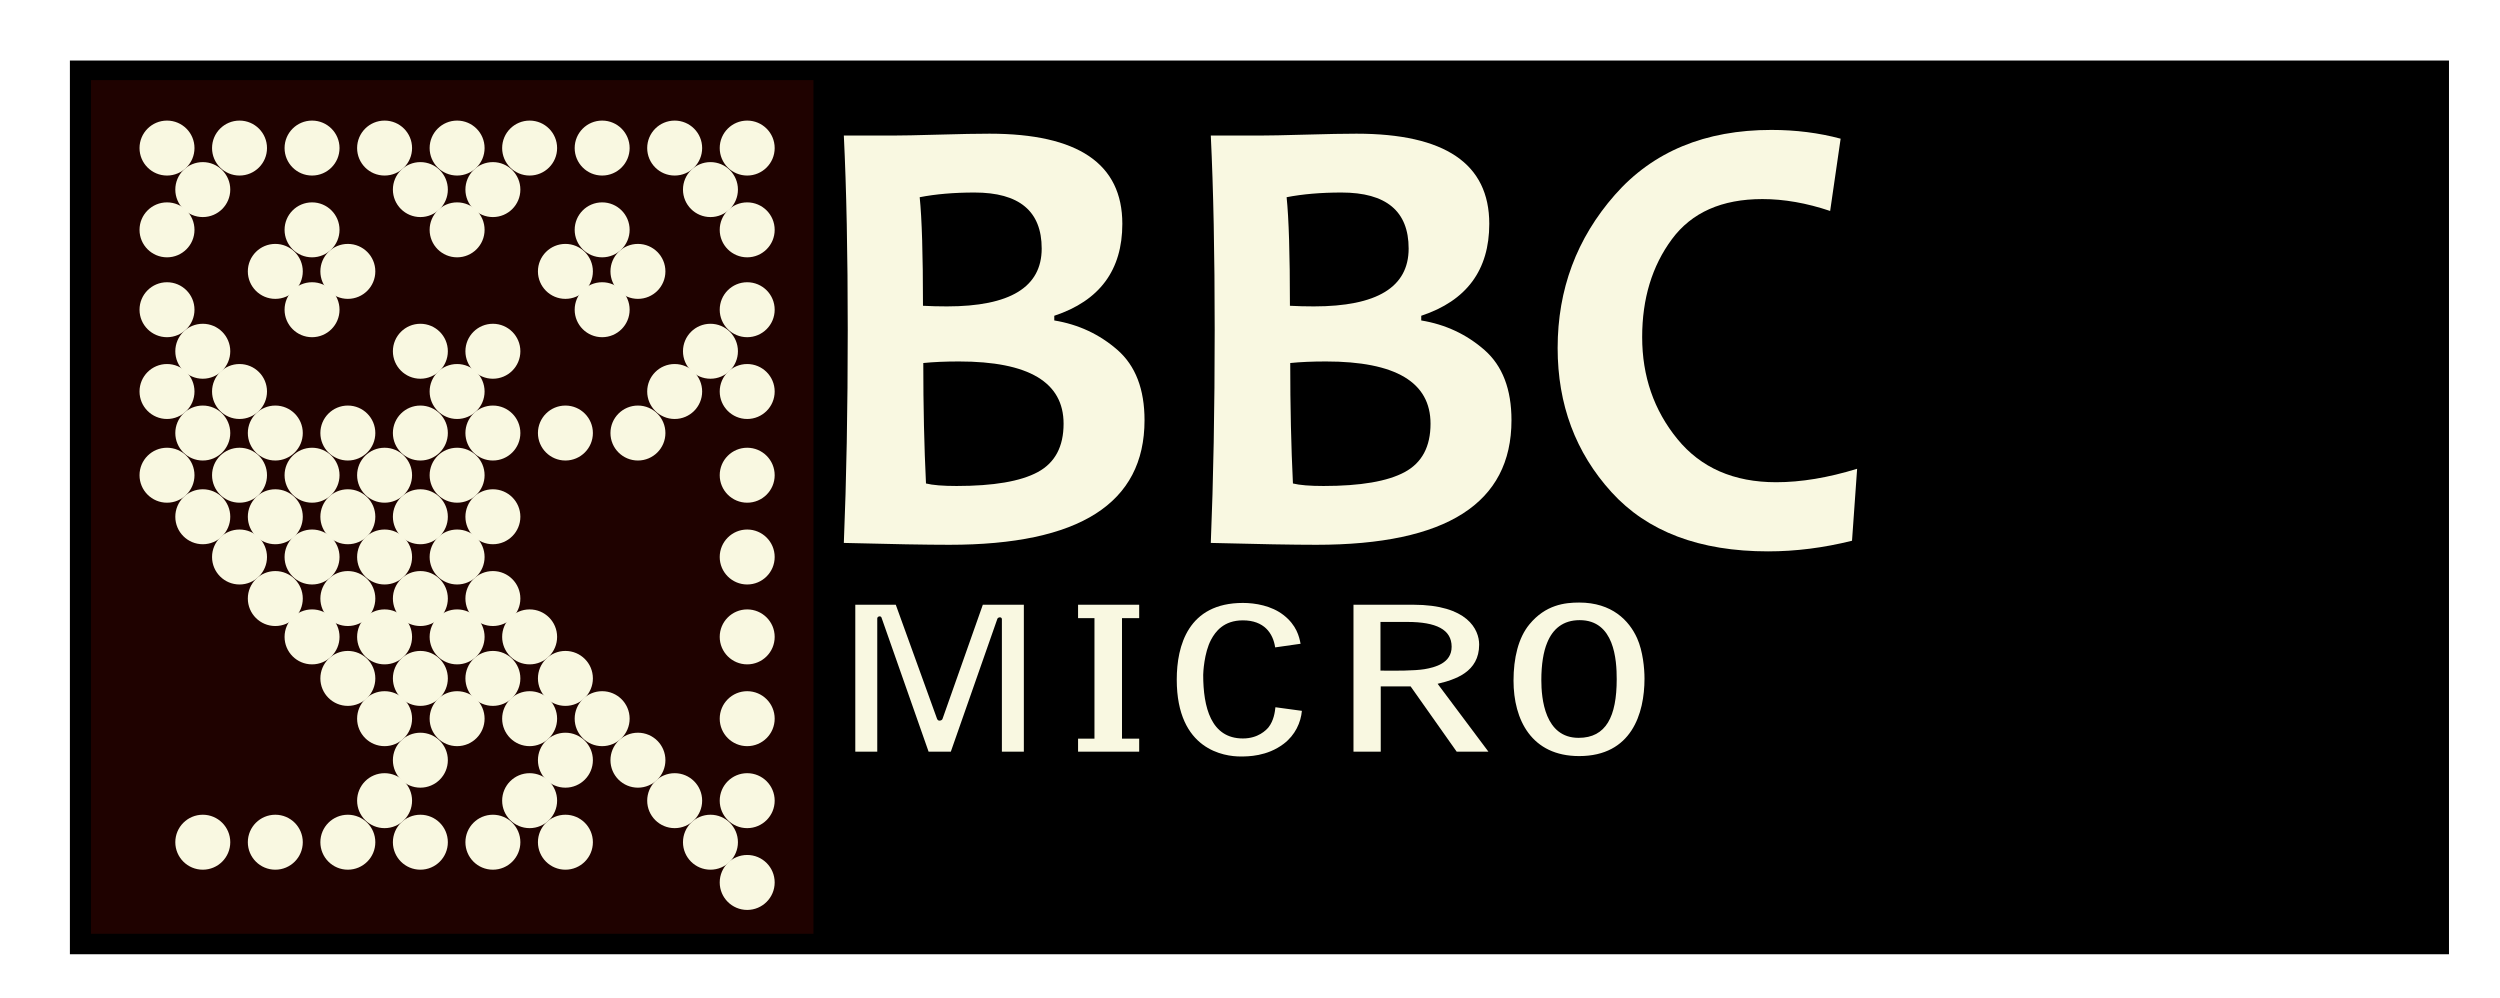
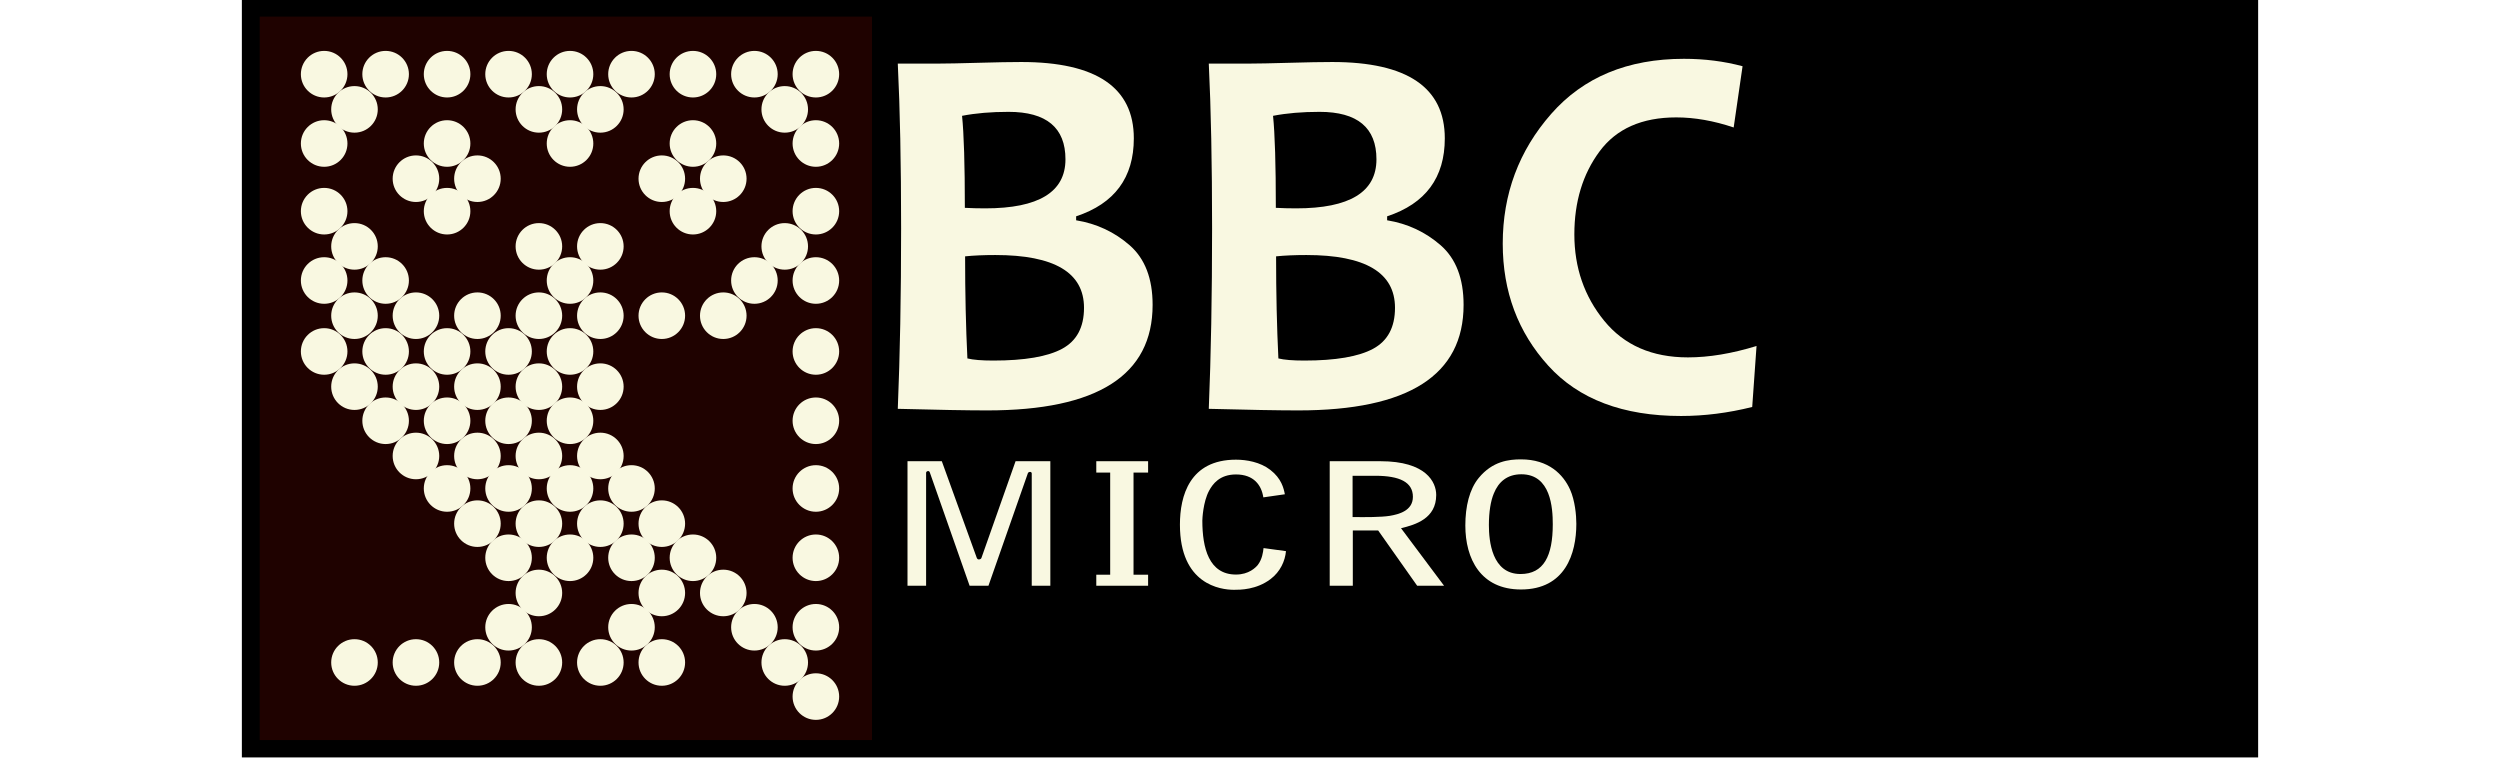
- <svg xmlns="http://www.w3.org/2000/svg" version="1.1" id="Layer_3" x="0px" y="0px" width="169.5px" height="67.609px" viewBox="187.964 0 169.5 67.609" enable-background="new 187.964 0 169.5 67.609" xml:space="preserve">
+ <svg xmlns="http://www.w3.org/2000/svg" version="1.1" id="Layer_3" x="0px" y="0px" width="200px" height="60.594px" viewBox="173.354 4.104 200 60.594" enable-background="new 173.354 4.104 200 60.594" xml:space="preserve">
  <rect x="192.703" y="4.104" width="161.302" height="60.594" />
  <rect x="194.132" y="5.432" fill="#1F0200" width="48.983" height="57.878" />
  <g>
-     <path fill="#F9F8E1" d="M265.563,28.495c0,5.628-4.411,8.442-13.232,8.442c-1.531,0-3.916-0.042-7.155-0.127   c0.176-4.271,0.265-9.086,0.265-14.446c0-5.147-0.088-9.538-0.265-13.173h3.293c0.624,0,1.67-0.021,3.14-0.063   s2.619-0.064,3.445-0.064c6.003,0,9.004,2.037,9.004,6.109c0,3.14-1.538,5.218-4.614,6.236v0.318   c1.639,0.269,3.069,0.937,4.289,2.004C264.953,24.801,265.563,26.388,265.563,28.495z M258.591,16.85   c0-2.531-1.518-3.797-4.553-3.797c-1.396,0-2.636,0.106-3.719,0.318c0.148,1.429,0.223,3.882,0.223,7.361   c0.515,0.028,1.057,0.042,1.626,0.042C256.45,20.773,258.591,19.466,258.591,16.85z M260.075,28.729   c0-2.814-2.364-4.222-7.094-4.222c-0.935,0-1.741,0.036-2.418,0.106c0,2.956,0.061,5.678,0.183,8.167   c0.46,0.114,1.151,0.17,2.073,0.17c2.507,0,4.343-0.314,5.508-0.944S260.075,30.284,260.075,28.729z" />
-     <path fill="#F9F8E1" d="M290.442,28.495c0,5.628-4.411,8.442-13.232,8.442c-1.531,0-3.916-0.042-7.154-0.127   c0.176-4.271,0.264-9.086,0.264-14.446c0-5.147-0.088-9.538-0.264-13.173h3.292c0.623,0,1.67-0.021,3.14-0.063   c1.471-0.042,2.619-0.064,3.445-0.064c6.003,0,9.004,2.037,9.004,6.109c0,3.14-1.537,5.218-4.613,6.236v0.318   c1.64,0.269,3.069,0.937,4.289,2.004C289.832,24.801,290.442,26.388,290.442,28.495z M283.47,16.85   c0-2.531-1.518-3.797-4.553-3.797c-1.396,0-2.636,0.106-3.72,0.318c0.149,1.429,0.224,3.882,0.224,7.361   c0.515,0.028,1.057,0.042,1.626,0.042C281.329,20.773,283.47,19.466,283.47,16.85z M284.954,28.729   c0-2.814-2.365-4.222-7.093-4.222c-0.935,0-1.742,0.036-2.419,0.106c0,2.956,0.061,5.678,0.183,8.167   c0.46,0.114,1.151,0.17,2.073,0.17c2.507,0,4.343-0.314,5.508-0.944S284.954,30.284,284.954,28.729z" />
-     <path fill="#F9F8E1" d="M313.877,31.783l-0.346,4.879c-1.925,0.48-3.821,0.721-5.691,0.721c-4.647,0-8.188-1.339-10.62-4.02   c-2.433-2.68-3.648-5.936-3.648-9.769c0-3.973,1.291-7.431,3.872-10.373c2.581-2.941,6.122-4.412,10.62-4.412   c1.653,0,3.219,0.198,4.695,0.594l-0.711,4.9c-1.6-0.538-3.131-0.806-4.594-0.806c-2.751,0-4.797,0.909-6.139,2.726   c-1.342,1.817-2.012,4.027-2.012,6.629c0,2.659,0.795,4.964,2.389,6.915c1.592,1.952,3.824,2.928,6.696,2.928   C310.07,32.695,311.899,32.392,313.877,31.783z" />
+     <path fill="#F9F8E1" d="M265.563,28.495c0,5.628-4.41,8.442-13.231,8.442c-1.531,0-3.916-0.042-7.155-0.127   c0.176-4.271,0.266-9.086,0.266-14.446c0-5.147-0.088-9.538-0.266-13.173h3.293c0.624,0,1.67-0.021,3.141-0.063   c1.47-0.042,2.619-0.063,3.445-0.063c6.002,0,9.004,2.037,9.004,6.108c0,3.141-1.539,5.219-4.615,6.236v0.318   c1.64,0.269,3.07,0.937,4.289,2.004C264.953,24.801,265.563,26.388,265.563,28.495z M258.591,16.85   c0-2.531-1.518-3.798-4.553-3.798c-1.396,0-2.636,0.106-3.72,0.318c0.148,1.429,0.224,3.882,0.224,7.361   c0.515,0.027,1.058,0.042,1.626,0.042C256.45,20.773,258.591,19.466,258.591,16.85z M260.075,28.729   c0-2.814-2.364-4.223-7.095-4.223c-0.935,0-1.74,0.036-2.418,0.106c0,2.956,0.062,5.678,0.184,8.167   c0.46,0.114,1.15,0.17,2.072,0.17c2.508,0,4.344-0.314,5.509-0.944S260.075,30.284,260.075,28.729z" />
+     <path fill="#F9F8E1" d="M290.441,28.495c0,5.628-4.41,8.442-13.231,8.442c-1.531,0-3.916-0.042-7.153-0.127   c0.176-4.271,0.264-9.086,0.264-14.446c0-5.147-0.088-9.538-0.264-13.173h3.291c0.623,0,1.67-0.021,3.141-0.063   s2.619-0.063,3.445-0.063c6.002,0,9.004,2.037,9.004,6.108c0,3.141-1.537,5.219-4.613,6.236v0.318   c1.64,0.269,3.068,0.937,4.289,2.004C289.832,24.801,290.441,26.388,290.441,28.495z M283.47,16.85   c0-2.531-1.518-3.798-4.553-3.798c-1.396,0-2.636,0.106-3.72,0.318c0.148,1.429,0.224,3.882,0.224,7.361   c0.515,0.027,1.058,0.042,1.626,0.042C281.329,20.773,283.47,19.466,283.47,16.85z M284.954,28.729   c0-2.814-2.365-4.223-7.093-4.223c-0.936,0-1.742,0.036-2.42,0.106c0,2.956,0.062,5.678,0.184,8.167   c0.46,0.114,1.15,0.17,2.073,0.17c2.507,0,4.343-0.314,5.508-0.944S284.954,30.284,284.954,28.729z" />
+     <path fill="#F9F8E1" d="M313.877,31.783l-0.346,4.879c-1.926,0.48-3.821,0.721-5.691,0.721c-4.646,0-8.188-1.339-10.62-4.02   c-2.433-2.68-3.647-5.937-3.647-9.77c0-3.973,1.291-7.431,3.871-10.372c2.582-2.941,6.123-4.412,10.621-4.412   c1.652,0,3.219,0.197,4.694,0.594l-0.711,4.899c-1.6-0.537-3.131-0.806-4.594-0.806c-2.751,0-4.797,0.909-6.14,2.727   c-1.342,1.816-2.012,4.026-2.012,6.629c0,2.658,0.795,4.964,2.389,6.915c1.593,1.951,3.824,2.928,6.697,2.928   C310.07,32.695,311.898,32.392,313.877,31.783z" />
  </g>
  <g>
-     <path fill="#F9F8E1" d="M250.922,50.963l-3.193-9.094c-0.018-0.041-0.054-0.081-0.126-0.081s-0.161,0.054-0.161,0.136v9.039h-1.489   v-9.962h2.745l2.798,7.736c0.036,0.081,0.09,0.122,0.162,0.122c0.108,0,0.198-0.055,0.215-0.136l2.727-7.723h2.781v9.962h-1.489   v-8.984c0-0.082-0.072-0.123-0.126-0.123c-0.072,0-0.144,0.027-0.179,0.096l-3.157,9.012H250.922z" />
-     <path fill="#F9F8E1" d="M261.057,50.081h1.112V41.91h-1.112v-0.909h4.144v0.909h-1.166v8.171h1.166v0.882h-4.144V50.081z" />
-     <path fill="#F9F8E1" d="M274.42,43.893c-0.144-0.965-0.753-1.833-2.188-1.833c-1.31,0-1.866,0.773-2.152,1.303   c-0.484,0.896-0.539,2.28-0.539,2.39c0,2.185,0.521,4.315,2.691,4.315c1.041,0,1.579-0.569,1.74-0.76   c0.358-0.462,0.43-1.032,0.466-1.357l1.794,0.244c-0.072,0.787-0.448,1.642-1.237,2.239c-1.13,0.855-2.422,0.855-2.924,0.855   c-1.077,0-4.323-0.421-4.323-5.212c0-2.294,0.771-5.198,4.484-5.198c0.843,0,1.938,0.189,2.745,0.814   c0.897,0.691,1.076,1.479,1.166,1.954L274.42,43.893z" />
-     <path fill="#F9F8E1" d="M279.73,41.001h4.054c3.678,0,4.467,1.683,4.467,2.701c0,1.872-1.632,2.375-2.816,2.659l3.444,4.602h-2.152   l-3.122-4.424h-2.027v4.424h-1.848V41.001z M281.56,42.168v3.299c1.004,0.014,2.296,0.014,2.977-0.096   c0.719-0.122,1.848-0.407,1.848-1.52c0-1.168-1.039-1.684-3.013-1.684H281.56z" />
-     <path fill="#F9F8E1" d="M298.959,43.268c0.395,0.882,0.502,2.049,0.502,2.742c0,2.375-0.879,5.252-4.431,5.252   c-3.229,0-4.449-2.457-4.449-5.117c0-1.52,0.324-2.904,1.077-3.813c1.095-1.33,2.403-1.479,3.372-1.479   C297.255,40.852,298.421,42.073,298.959,43.268z M295.067,42.046c-1.13,0-1.829,0.597-2.206,1.534   c-0.252,0.597-0.395,1.479-0.395,2.523c0,1.264,0.232,3.923,2.529,3.923c1.865,0,2.582-1.452,2.582-3.977   C297.578,44.733,297.417,42.046,295.067,42.046z" />
+     <path fill="#F9F8E1" d="M250.922,50.963l-3.193-9.094c-0.018-0.041-0.054-0.081-0.125-0.081c-0.072,0-0.162,0.054-0.162,0.136   v9.039h-1.488v-9.962h2.745l2.798,7.736c0.036,0.081,0.09,0.122,0.162,0.122c0.107,0,0.197-0.055,0.215-0.136L254.6,41h2.781v9.962   h-1.488v-8.983c0-0.082-0.072-0.123-0.127-0.123c-0.072,0-0.144,0.026-0.179,0.096l-3.157,9.012H250.922z" />
+     <path fill="#F9F8E1" d="M261.057,50.081h1.112V41.91h-1.112v-0.909h4.145v0.909h-1.166v8.171h1.166v0.882h-4.145V50.081z" />
+     <path fill="#F9F8E1" d="M274.42,43.893c-0.145-0.966-0.753-1.833-2.188-1.833c-1.311,0-1.866,0.772-2.152,1.303   c-0.484,0.896-0.539,2.28-0.539,2.39c0,2.186,0.521,4.315,2.691,4.315c1.041,0,1.578-0.569,1.74-0.76   c0.357-0.462,0.43-1.032,0.465-1.357l1.795,0.244c-0.072,0.787-0.448,1.642-1.237,2.239c-1.13,0.854-2.422,0.854-2.924,0.854   c-1.077,0-4.323-0.421-4.323-5.212c0-2.294,0.771-5.198,4.484-5.198c0.843,0,1.938,0.189,2.744,0.814   c0.897,0.69,1.076,1.479,1.166,1.954L274.42,43.893z" />
+     <path fill="#F9F8E1" d="M279.73,41.001h4.054c3.678,0,4.467,1.684,4.467,2.701c0,1.872-1.632,2.375-2.815,2.659l3.443,4.602h-2.152   l-3.121-4.424h-2.027v4.424h-1.848V41.001z M281.561,42.168v3.299c1.004,0.015,2.295,0.015,2.977-0.096   c0.719-0.122,1.848-0.407,1.848-1.52c0-1.168-1.039-1.685-3.013-1.685L281.561,42.168L281.561,42.168z" />
+     <path fill="#F9F8E1" d="M298.959,43.268c0.395,0.882,0.502,2.049,0.502,2.741c0,2.375-0.879,5.253-4.431,5.253   c-3.229,0-4.449-2.457-4.449-5.117c0-1.521,0.324-2.904,1.077-3.813c1.095-1.33,2.402-1.479,3.372-1.479   C297.255,40.852,298.421,42.073,298.959,43.268z M295.066,42.046c-1.129,0-1.828,0.598-2.205,1.534   c-0.252,0.597-0.396,1.479-0.396,2.523c0,1.264,0.232,3.923,2.529,3.923c1.864,0,2.582-1.452,2.582-3.978   C297.578,44.733,297.417,42.046,295.066,42.046z" />
  </g>
  <circle fill="#F9F8E1" cx="199.287" cy="10.039" r="1.863" />
  <circle fill="#F9F8E1" cx="204.204" cy="10.039" r="1.863" />
  <circle fill="#F9F8E1" cx="209.121" cy="10.039" r="1.863" />
  <circle fill="#F9F8E1" cx="214.039" cy="10.039" r="1.863" />
  <circle fill="#F9F8E1" cx="218.956" cy="10.039" r="1.863" />
  <circle fill="#F9F8E1" cx="223.873" cy="10.039" r="1.863" />
  <circle fill="#F9F8E1" cx="228.79" cy="10.039" r="1.863" />
  <circle fill="#F9F8E1" cx="233.707" cy="10.039" r="1.863" />
  <circle fill="#F9F8E1" cx="238.624" cy="10.039" r="1.863" />
  <circle fill="#F9F8E1" cx="201.713" cy="12.854" r="1.863" />
  <circle fill="#F9F8E1" cx="216.465" cy="12.854" r="1.863" />
  <circle fill="#F9F8E1" cx="221.382" cy="12.854" r="1.863" />
  <circle fill="#F9F8E1" cx="236.133" cy="12.854" r="1.863" />
  <circle fill="#F9F8E1" cx="199.287" cy="15.584" r="1.863" />
  <circle fill="#F9F8E1" cx="209.121" cy="15.584" r="1.863" />
  <circle fill="#F9F8E1" cx="218.956" cy="15.584" r="1.863" />
  <circle fill="#F9F8E1" cx="228.79" cy="15.584" r="1.863" />
  <circle fill="#F9F8E1" cx="238.624" cy="15.584" r="1.863" />
  <circle fill="#F9F8E1" cx="206.63" cy="18.4" r="1.863" />
  <circle fill="#F9F8E1" cx="211.548" cy="18.4" r="1.863" />
  <circle fill="#F9F8E1" cx="226.299" cy="18.4" r="1.863" />
  <circle fill="#F9F8E1" cx="231.216" cy="18.4" r="1.863" />
  <circle fill="#F9F8E1" cx="199.287" cy="20.999" r="1.863" />
  <circle fill="#F9F8E1" cx="209.121" cy="20.999" r="1.863" />
  <circle fill="#F9F8E1" cx="228.79" cy="20.999" r="1.863" />
  <circle fill="#F9F8E1" cx="238.624" cy="20.999" r="1.863" />
  <circle fill="#F9F8E1" cx="201.713" cy="23.815" r="1.863" />
  <circle fill="#F9F8E1" cx="216.465" cy="23.815" r="1.863" />
  <circle fill="#F9F8E1" cx="221.382" cy="23.815" r="1.863" />
  <circle fill="#F9F8E1" cx="236.133" cy="23.815" r="1.863" />
  <circle fill="#F9F8E1" cx="199.287" cy="26.544" r="1.863" />
  <circle fill="#F9F8E1" cx="204.204" cy="26.544" r="1.863" />
  <circle fill="#F9F8E1" cx="218.956" cy="26.544" r="1.863" />
  <circle fill="#F9F8E1" cx="233.707" cy="26.544" r="1.863" />
  <circle fill="#F9F8E1" cx="238.624" cy="26.544" r="1.863" />
  <circle fill="#F9F8E1" cx="201.713" cy="29.36" r="1.863" />
  <circle fill="#F9F8E1" cx="206.63" cy="29.36" r="1.863" />
  <circle fill="#F9F8E1" cx="211.548" cy="29.36" r="1.863" />
  <circle fill="#F9F8E1" cx="216.465" cy="29.36" r="1.863" />
  <circle fill="#F9F8E1" cx="221.382" cy="29.36" r="1.863" />
  <circle fill="#F9F8E1" cx="226.299" cy="29.36" r="1.863" />
  <circle fill="#F9F8E1" cx="231.216" cy="29.36" r="1.863" />
  <circle fill="#F9F8E1" cx="199.287" cy="32.22" r="1.863" />
  <circle fill="#F9F8E1" cx="204.204" cy="32.22" r="1.863" />
  <circle fill="#F9F8E1" cx="209.121" cy="32.22" r="1.863" />
  <circle fill="#F9F8E1" cx="214.039" cy="32.22" r="1.863" />
  <circle fill="#F9F8E1" cx="218.956" cy="32.22" r="1.863" />
  <circle fill="#F9F8E1" cx="238.624" cy="32.22" r="1.863" />
  <circle fill="#F9F8E1" cx="201.713" cy="35.036" r="1.863" />
  <circle fill="#F9F8E1" cx="206.63" cy="35.036" r="1.863" />
  <circle fill="#F9F8E1" cx="211.548" cy="35.036" r="1.863" />
  <circle fill="#F9F8E1" cx="216.465" cy="35.036" r="1.863" />
  <circle fill="#F9F8E1" cx="221.382" cy="35.036" r="1.863" />
  <circle fill="#F9F8E1" cx="204.204" cy="37.765" r="1.863" />
  <circle fill="#F9F8E1" cx="209.121" cy="37.765" r="1.863" />
  <circle fill="#F9F8E1" cx="214.039" cy="37.765" r="1.863" />
  <circle fill="#F9F8E1" cx="218.956" cy="37.765" r="1.863" />
  <circle fill="#F9F8E1" cx="238.624" cy="37.765" r="1.863" />
  <circle fill="#F9F8E1" cx="206.63" cy="40.581" r="1.863" />
  <circle fill="#F9F8E1" cx="211.548" cy="40.581" r="1.863" />
  <circle fill="#F9F8E1" cx="216.465" cy="40.581" r="1.863" />
  <circle fill="#F9F8E1" cx="221.382" cy="40.581" r="1.863" />
  <circle fill="#F9F8E1" cx="209.121" cy="43.181" r="1.863" />
  <circle fill="#F9F8E1" cx="214.039" cy="43.181" r="1.863" />
  <circle fill="#F9F8E1" cx="218.956" cy="43.181" r="1.863" />
  <circle fill="#F9F8E1" cx="223.873" cy="43.181" r="1.863" />
  <circle fill="#F9F8E1" cx="238.624" cy="43.181" r="1.863" />
  <circle fill="#F9F8E1" cx="211.548" cy="45.996" r="1.863" />
  <circle fill="#F9F8E1" cx="216.465" cy="45.996" r="1.863" />
  <circle fill="#F9F8E1" cx="221.382" cy="45.996" r="1.863" />
  <circle fill="#F9F8E1" cx="226.299" cy="45.996" r="1.863" />
  <circle fill="#F9F8E1" cx="214.039" cy="48.726" r="1.863" />
  <circle fill="#F9F8E1" cx="218.956" cy="48.726" r="1.863" />
  <circle fill="#F9F8E1" cx="223.873" cy="48.726" r="1.863" />
  <circle fill="#F9F8E1" cx="228.79" cy="48.726" r="1.863" />
  <circle fill="#F9F8E1" cx="238.624" cy="48.726" r="1.863" />
  <circle fill="#F9F8E1" cx="216.465" cy="51.541" r="1.863" />
  <circle fill="#F9F8E1" cx="226.299" cy="51.541" r="1.863" />
  <circle fill="#F9F8E1" cx="231.216" cy="51.541" r="1.863" />
  <circle fill="#F9F8E1" cx="214.039" cy="54.285" r="1.863" />
  <circle fill="#F9F8E1" cx="223.873" cy="54.285" r="1.863" />
  <circle fill="#F9F8E1" cx="233.707" cy="54.285" r="1.863" />
  <circle fill="#F9F8E1" cx="238.624" cy="54.285" r="1.863" />
  <circle fill="#F9F8E1" cx="201.713" cy="57.102" r="1.863" />
  <circle fill="#F9F8E1" cx="206.63" cy="57.102" r="1.863" />
  <circle fill="#F9F8E1" cx="211.548" cy="57.102" r="1.863" />
  <circle fill="#F9F8E1" cx="216.465" cy="57.102" r="1.863" />
  <circle fill="#F9F8E1" cx="221.382" cy="57.102" r="1.863" />
  <circle fill="#F9F8E1" cx="226.299" cy="57.102" r="1.863" />
  <circle fill="#F9F8E1" cx="236.133" cy="57.102" r="1.863" />
  <circle fill="#F9F8E1" cx="238.624" cy="59.83" r="1.863" />
</svg>
